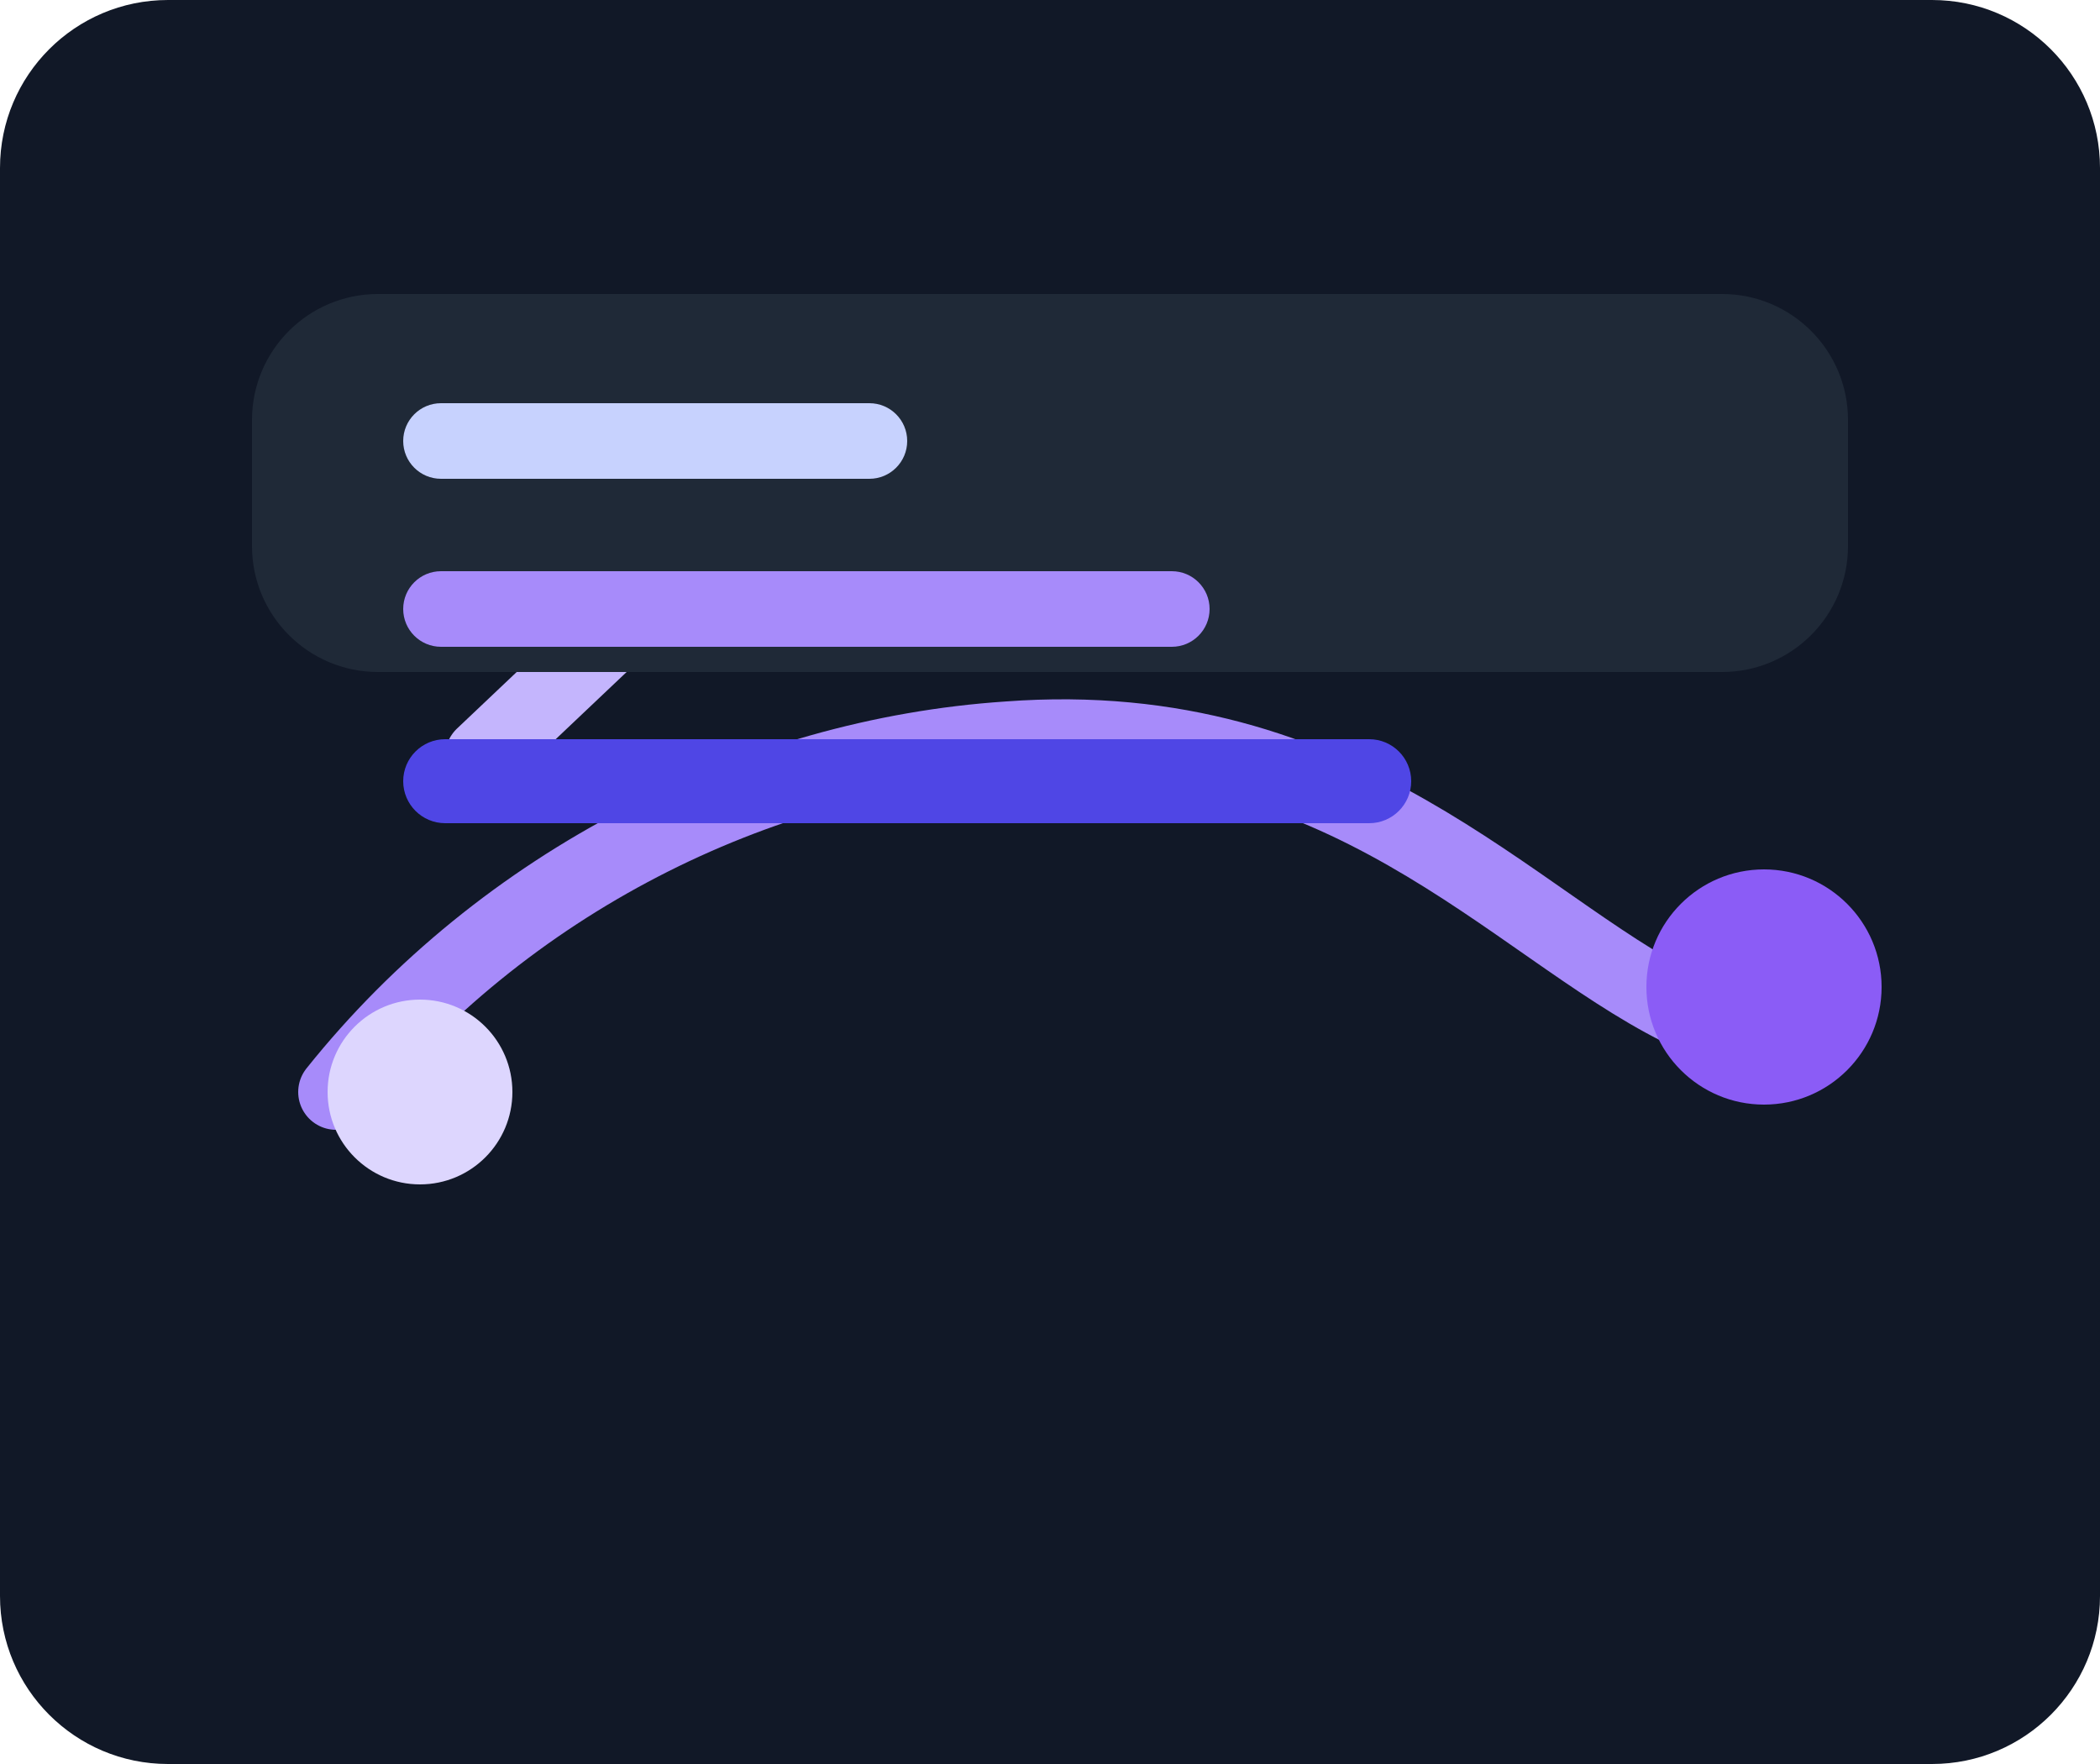
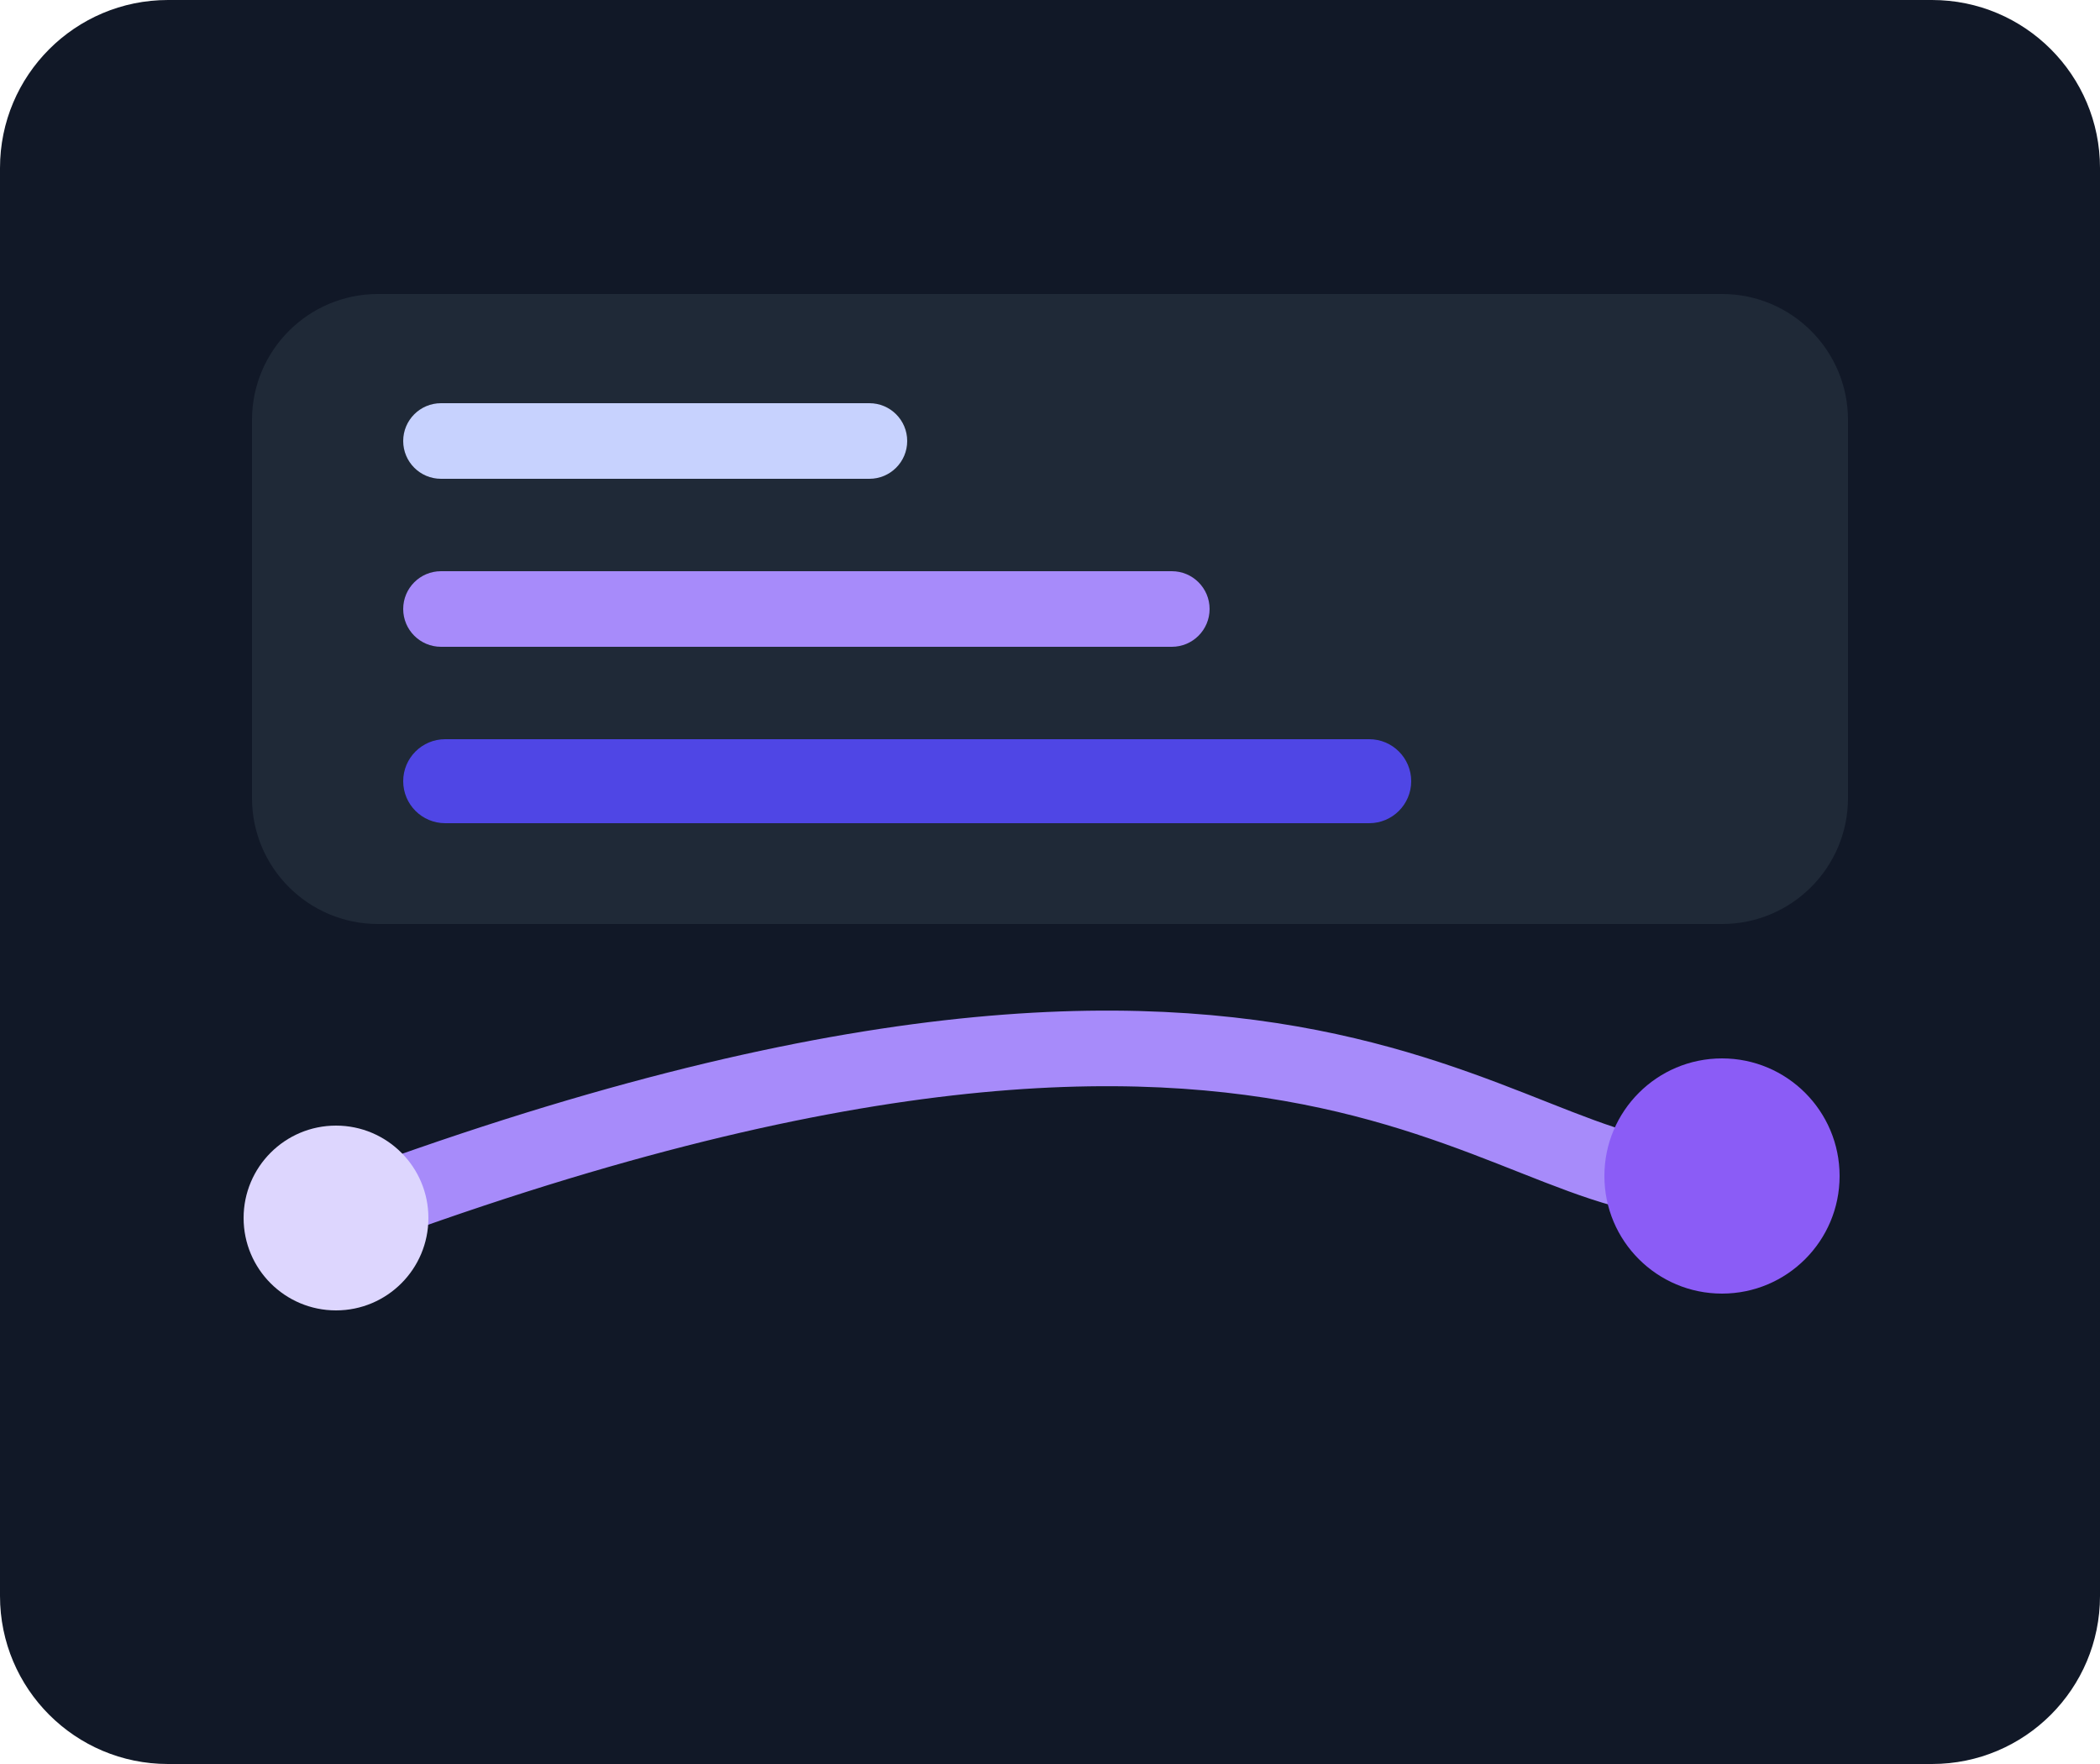
<svg xmlns="http://www.w3.org/2000/svg" width="500" height="420" viewBox="0 0 500 420" fill="none">
  <rect width="500" height="420" rx="40" fill="#111827" />
-   <path d="M80 260C120 210 180 180 240 176C320 170 360 220 400 240" stroke="#A78BFA" stroke-width="18" stroke-linecap="round" />
+   <path d="M80 290C320 200 360 290 410 280" stroke="#A78BFA" stroke-width="18" stroke-linecap="round" />
  <path d="M115 180L210 90" stroke="#C4B5FD" stroke-width="18" stroke-linecap="round" />
-   <circle cx="420" cy="235" r="28" fill="#8B5CF6" />
-   <circle cx="100" cy="260" r="22" fill="#DDD6FE" />
+   <circle cx="410" cy="280" r="28" fill="#8B5CF6" />
+   <circle cx="80" cy="290" r="22" fill="#DDD6FE" />
  <path d="M256 116C286 86 326 88 346 108" stroke="#E9D5FF" stroke-width="18" stroke-linecap="round" />
-   <rect x="60" y="70" width="380" height="90" rx="30" fill="#1F2937" />
+   <rect x="60" y="70" width="380" height="150" rx="30" fill="#1F2937" />
  <rect x="96" y="96" width="120" height="18" rx="9" fill="#C7D2FE" />
  <rect x="96" y="136" width="192" height="18" rx="9" fill="#A78BFA" />
  <rect x="96" y="176" width="240" height="20" rx="10" fill="#4F46E5" />
</svg>
